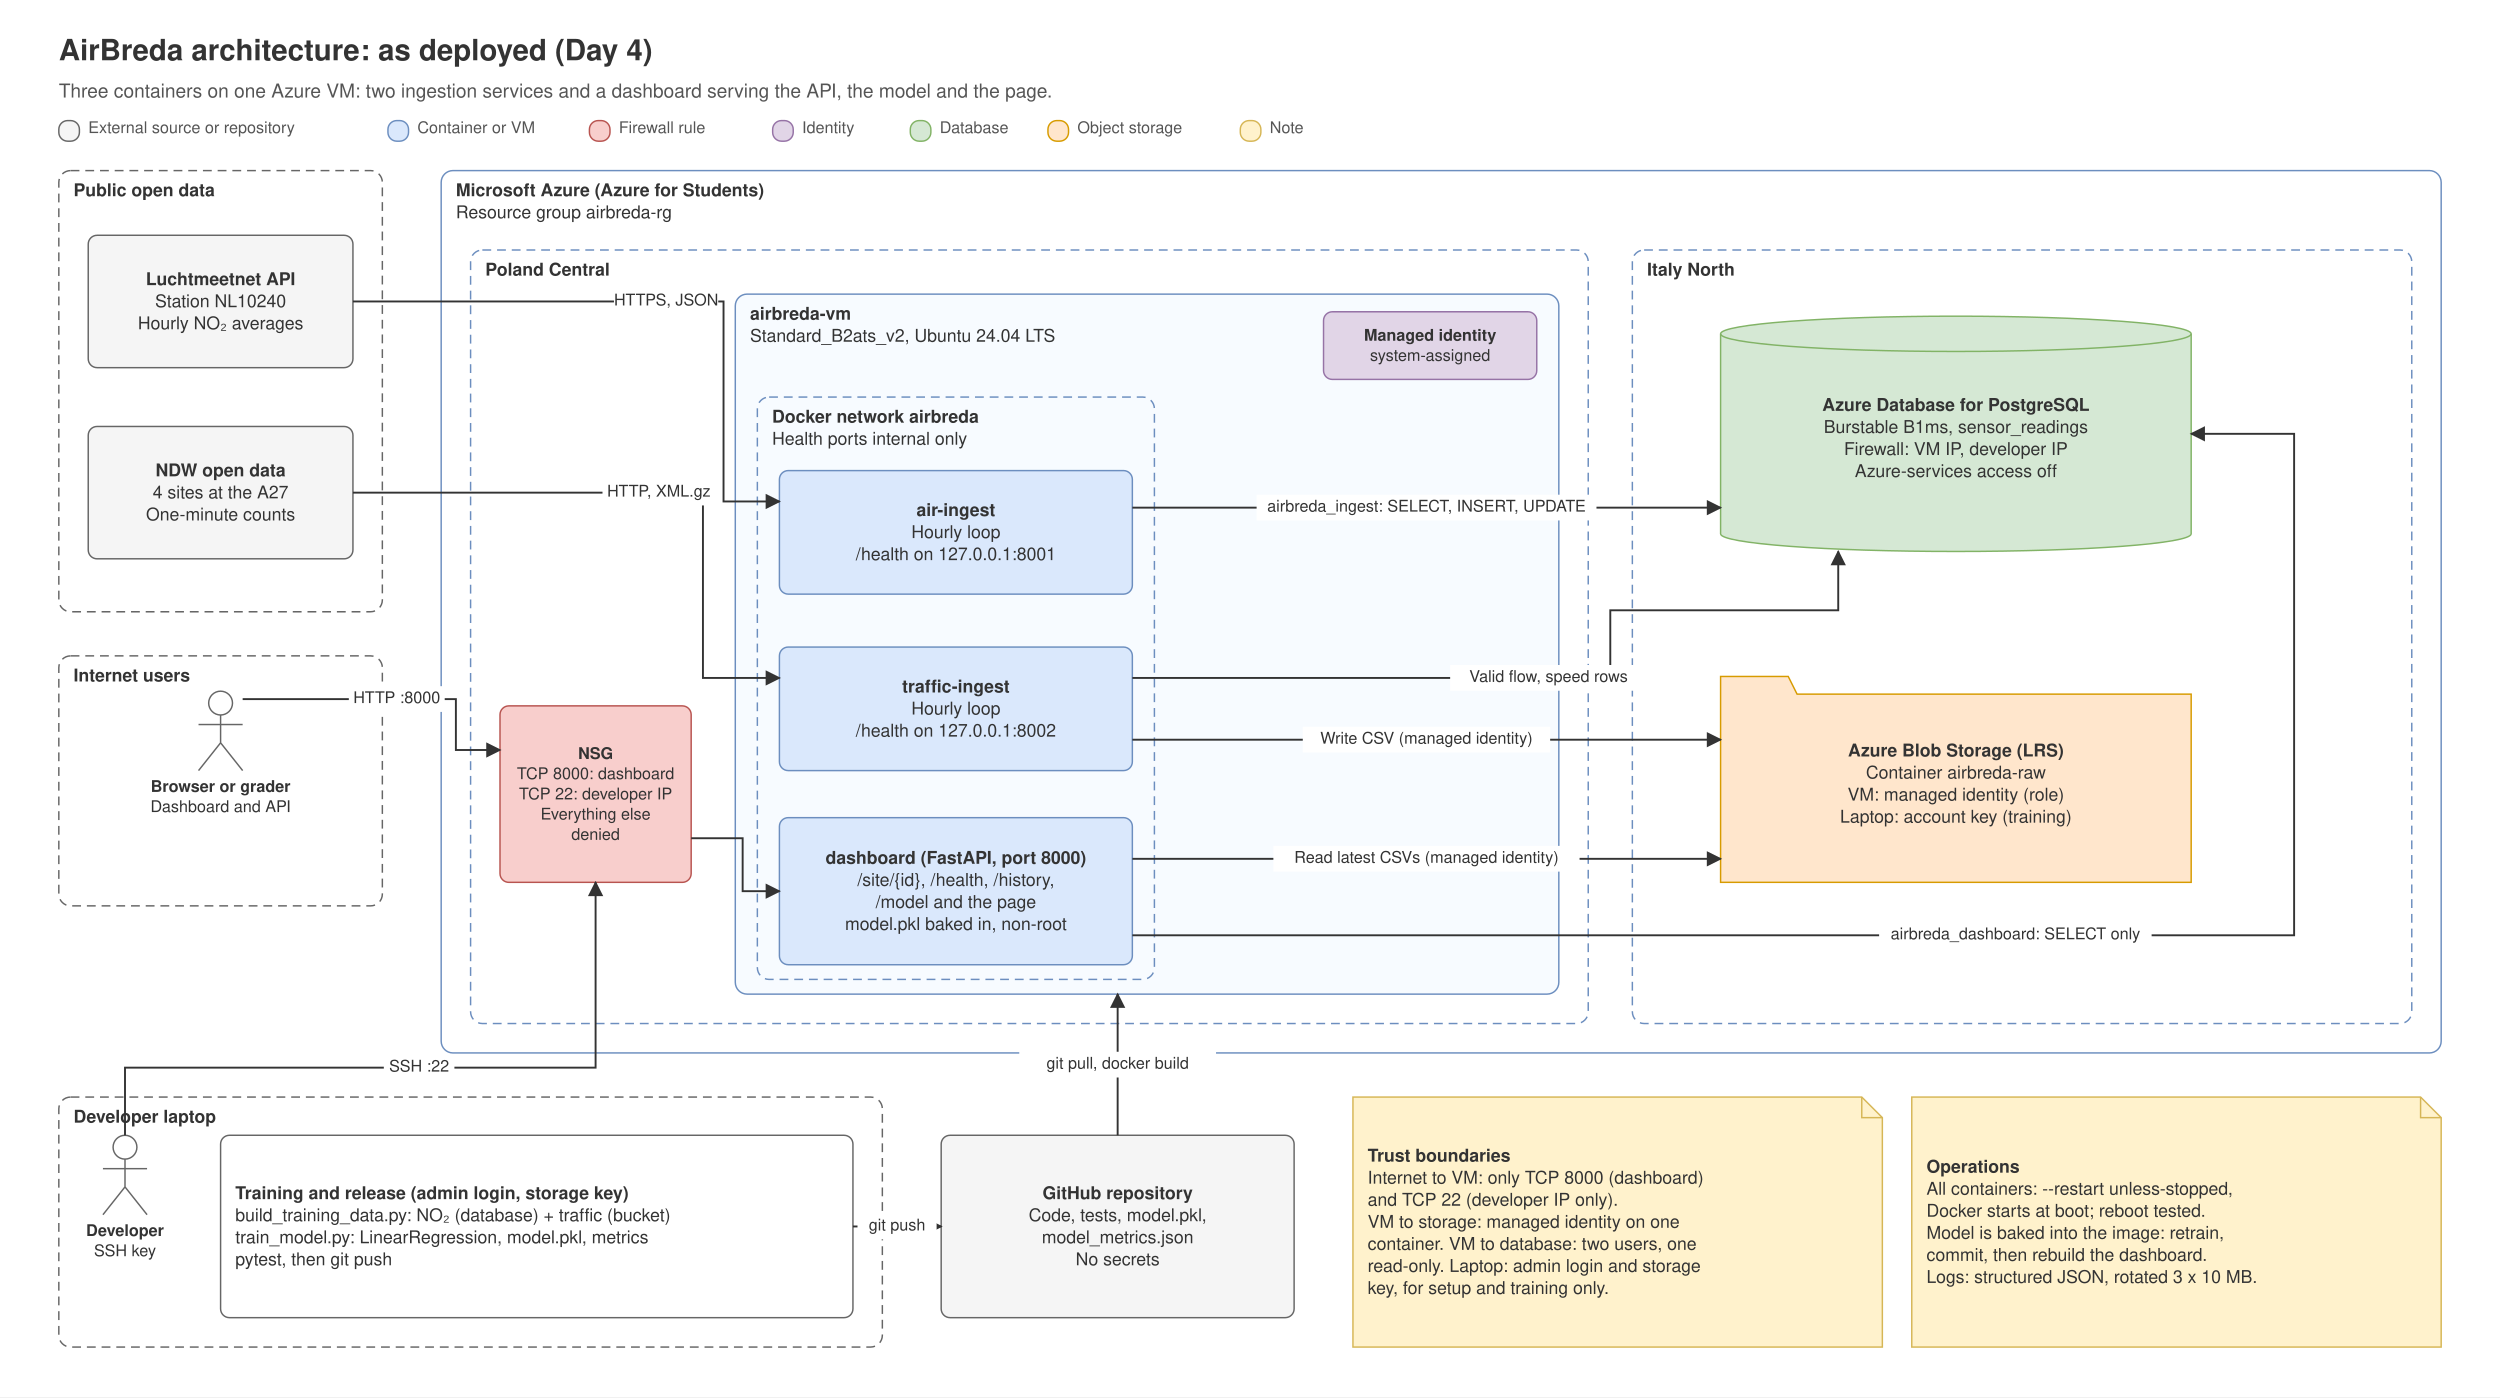
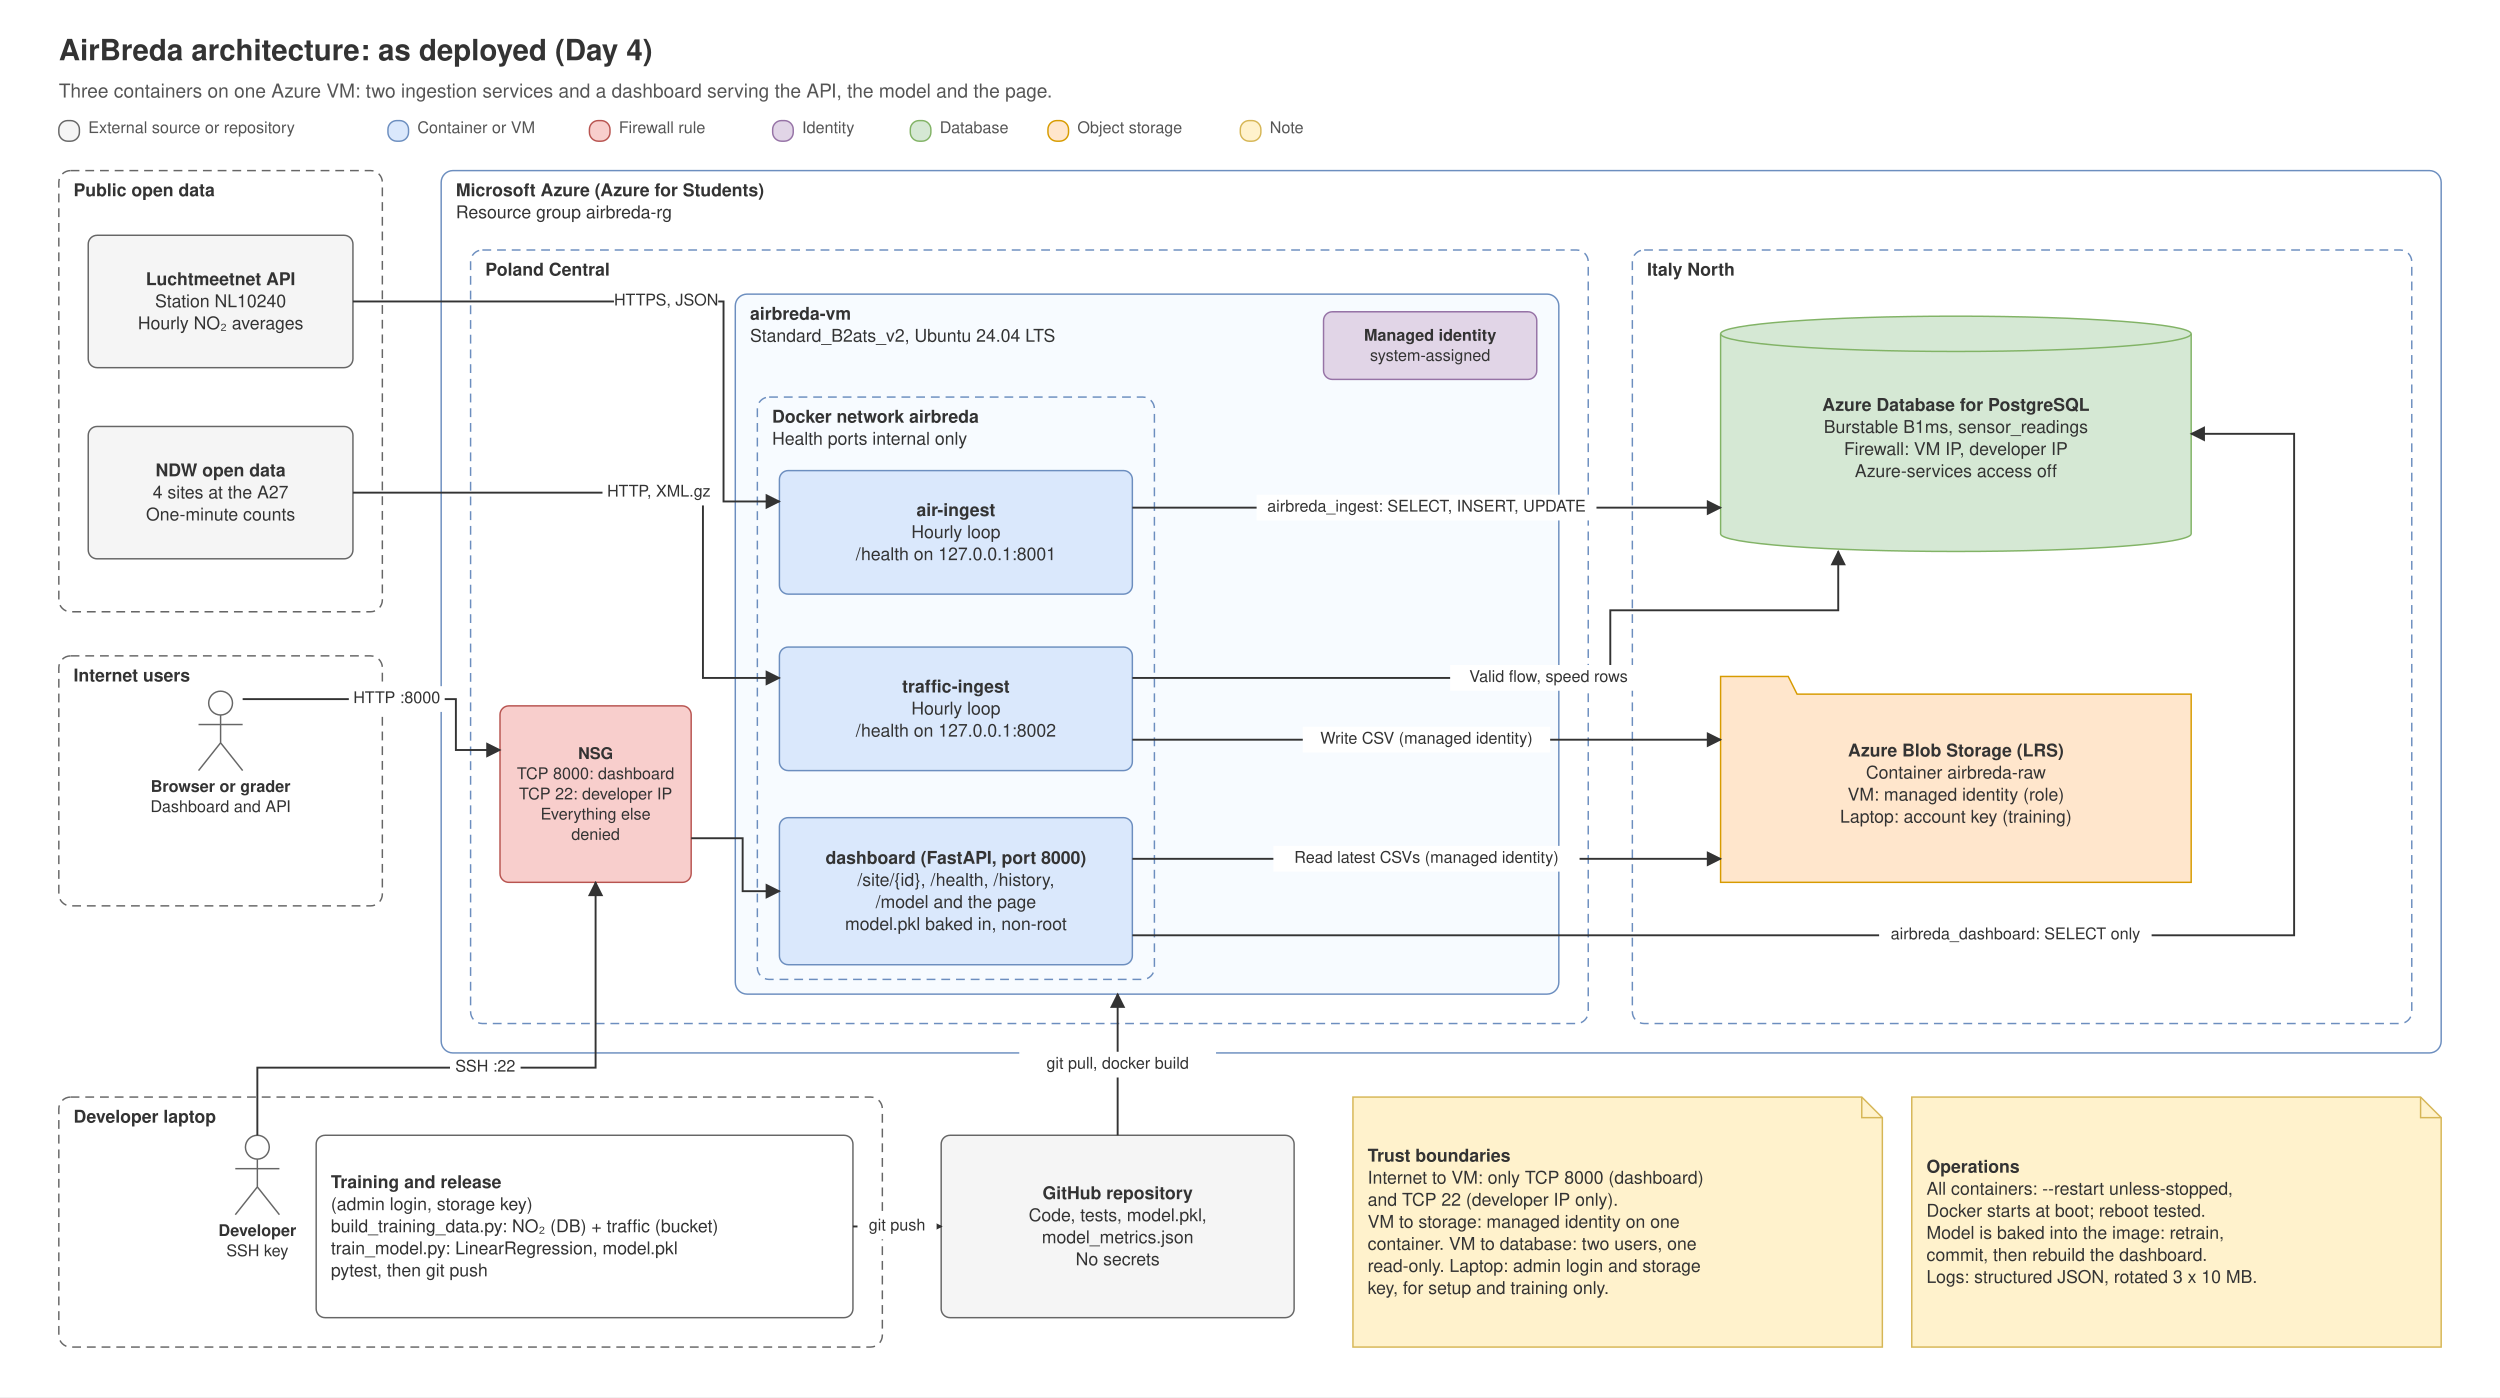
<svg xmlns="http://www.w3.org/2000/svg" viewBox="0 0 1700 950" width="1700" height="950">
  <defs>
    <marker id="arr" viewBox="0 0 10 10" refX="9" refY="5" markerWidth="8" markerHeight="8" orient="auto-start-reverse">
      <path d="M0,0 L10,5 L0,10 z" fill="context-stroke" />
    </marker>
  </defs>
  <rect width="1700" height="950" fill="#ffffff" />
  <text x="40" y="41.0" font-family="Helvetica, Arial, sans-serif" font-size="20" text-anchor="start" fill="#333333" font-weight="bold">AirBreda architecture: as deployed (Day 4)</text>
  <text x="40" y="66.3" font-family="Helvetica, Arial, sans-serif" font-size="13" text-anchor="start" fill="#555555">Three containers on one Azure VM: two ingestion services and a dashboard serving the API, the model and the page.</text>
  <rect x="40" y="82" width="14" height="14" rx="6" fill="#f5f5f5" stroke="#666666" stroke-width="1" />
  <text x="47.0" y="92.9" font-family="Helvetica, Arial, sans-serif" font-size="12" text-anchor="middle" fill="#333333" />
  <text x="60" y="90.5" font-family="Helvetica, Arial, sans-serif" font-size="11" text-anchor="start" fill="#555555">External source or repository</text>
  <rect x="263.8" y="82" width="14" height="14" rx="6" fill="#dae8fc" stroke="#6c8ebf" stroke-width="1" />
  <text x="270.8" y="92.9" font-family="Helvetica, Arial, sans-serif" font-size="12" text-anchor="middle" fill="#333333" />
  <text x="283.8" y="90.5" font-family="Helvetica, Arial, sans-serif" font-size="11" text-anchor="start" fill="#555555">Container or VM</text>
  <rect x="400.8" y="82" width="14" height="14" rx="6" fill="#f8cecc" stroke="#b85450" stroke-width="1" />
  <text x="407.8" y="92.9" font-family="Helvetica, Arial, sans-serif" font-size="12" text-anchor="middle" fill="#333333" />
  <text x="420.8" y="90.5" font-family="Helvetica, Arial, sans-serif" font-size="11" text-anchor="start" fill="#555555">Firewall rule</text>
  <rect x="525.4" y="82" width="14" height="14" rx="6" fill="#e1d5e7" stroke="#9673a6" stroke-width="1" />
  <text x="532.4" y="92.9" font-family="Helvetica, Arial, sans-serif" font-size="12" text-anchor="middle" fill="#333333" />
  <text x="545.4" y="90.5" font-family="Helvetica, Arial, sans-serif" font-size="11" text-anchor="start" fill="#555555">Identity</text>
  <rect x="619.0" y="82" width="14" height="14" rx="6" fill="#d5e8d4" stroke="#82b366" stroke-width="1" />
  <text x="626.0" y="92.9" font-family="Helvetica, Arial, sans-serif" font-size="12" text-anchor="middle" fill="#333333" />
  <text x="639.0" y="90.5" font-family="Helvetica, Arial, sans-serif" font-size="11" text-anchor="start" fill="#555555">Database</text>
  <rect x="712.6" y="82" width="14" height="14" rx="6" fill="#ffe6cc" stroke="#d79b00" stroke-width="1" />
  <text x="719.6" y="92.9" font-family="Helvetica, Arial, sans-serif" font-size="12" text-anchor="middle" fill="#333333" />
  <text x="732.6" y="90.5" font-family="Helvetica, Arial, sans-serif" font-size="11" text-anchor="start" fill="#555555">Object storage</text>
  <rect x="843.4" y="82" width="14" height="14" rx="6" fill="#fff2cc" stroke="#d6b656" stroke-width="1" />
  <text x="850.4" y="92.9" font-family="Helvetica, Arial, sans-serif" font-size="12" text-anchor="middle" fill="#333333" />
  <text x="863.4" y="90.5" font-family="Helvetica, Arial, sans-serif" font-size="11" text-anchor="start" fill="#555555">Note</text>
  <rect x="40" y="116" width="220" height="300" rx="8" fill="none" stroke="#666666" stroke-width="1" stroke-dasharray="6 4" />
  <text x="50" y="133.4" font-family="Helvetica, Arial, sans-serif" font-size="12" text-anchor="start" fill="#333333" font-weight="bold">Public open data</text>
  <rect x="60" y="160" width="180" height="90" rx="6" fill="#f5f5f5" stroke="#666666" stroke-width="1" />
  <text x="150.0" y="193.9" font-family="Helvetica, Arial, sans-serif" font-size="12" text-anchor="middle" fill="#333333" font-weight="bold">Luchtmeetnet API</text>
  <text x="150.0" y="208.9" font-family="Helvetica, Arial, sans-serif" font-size="12" text-anchor="middle" fill="#333333">Station NL10240</text>
  <text x="150.0" y="223.9" font-family="Helvetica, Arial, sans-serif" font-size="12" text-anchor="middle" fill="#333333">Hourly NO₂ averages</text>
  <rect x="60" y="290" width="180" height="90" rx="6" fill="#f5f5f5" stroke="#666666" stroke-width="1" />
  <text x="150.0" y="323.9" font-family="Helvetica, Arial, sans-serif" font-size="12" text-anchor="middle" fill="#333333" font-weight="bold">NDW open data</text>
  <text x="150.0" y="338.9" font-family="Helvetica, Arial, sans-serif" font-size="12" text-anchor="middle" fill="#333333">4 sites at the A27</text>
  <text x="150.0" y="353.9" font-family="Helvetica, Arial, sans-serif" font-size="12" text-anchor="middle" fill="#333333">One-minute counts</text>
  <rect x="40" y="446" width="220" height="170" rx="8" fill="none" stroke="#666666" stroke-width="1" stroke-dasharray="6 4" />
  <text x="50" y="463.4" font-family="Helvetica, Arial, sans-serif" font-size="12" text-anchor="start" fill="#333333" font-weight="bold">Internet users</text>
  <circle cx="150.0" cy="478.1" r="8.1" fill="#ffffff" stroke="#666666" stroke-width="1" />
  <path d="M150.0,486.2 L150.0,505.1 M135,492.68 L165,492.68 M150.0,505.1 L135,524 M150.0,505.1 L165,524" fill="none" stroke="#666666" stroke-width="1" />
  <text x="150.0" y="538.5" font-family="Helvetica, Arial, sans-serif" font-size="11" text-anchor="middle" fill="#333333" font-weight="bold">Browser or grader</text>
  <text x="150.0" y="552.2" font-family="Helvetica, Arial, sans-serif" font-size="11" text-anchor="middle" fill="#333333">Dashboard and API</text>
  <rect x="300" y="116" width="1360" height="600" rx="8" fill="none" stroke="#6c8ebf" stroke-width="1" />
  <text x="310" y="133.4" font-family="Helvetica, Arial, sans-serif" font-size="12" text-anchor="start" fill="#333333" font-weight="bold">Microsoft Azure (Azure for Students)</text>
  <text x="310" y="148.4" font-family="Helvetica, Arial, sans-serif" font-size="12" text-anchor="start" fill="#333333">Resource group airbreda-rg</text>
  <rect x="320" y="170" width="760" height="526" rx="8" fill="none" stroke="#6c8ebf" stroke-width="1" stroke-dasharray="6 4" />
  <text x="330" y="187.4" font-family="Helvetica, Arial, sans-serif" font-size="12" text-anchor="start" fill="#333333" font-weight="bold">Poland Central</text>
  <rect x="340" y="480" width="130" height="120" rx="6" fill="#f8cecc" stroke="#b85450" stroke-width="1" />
  <text x="405.0" y="516.1" font-family="Helvetica, Arial, sans-serif" font-size="11" text-anchor="middle" fill="#333333" font-weight="bold">NSG</text>
  <text x="405.0" y="529.8" font-family="Helvetica, Arial, sans-serif" font-size="11" text-anchor="middle" fill="#333333">TCP 8000: dashboard</text>
  <text x="405.0" y="543.6" font-family="Helvetica, Arial, sans-serif" font-size="11" text-anchor="middle" fill="#333333">TCP 22: developer IP</text>
  <text x="405.0" y="557.3" font-family="Helvetica, Arial, sans-serif" font-size="11" text-anchor="middle" fill="#333333">Everything else</text>
  <text x="405.0" y="571.1" font-family="Helvetica, Arial, sans-serif" font-size="11" text-anchor="middle" fill="#333333">denied</text>
  <rect x="500" y="200" width="560" height="476" rx="8" fill="#f7fbff" stroke="#6c8ebf" stroke-width="1" />
  <text x="510" y="217.4" font-family="Helvetica, Arial, sans-serif" font-size="12" text-anchor="start" fill="#333333" font-weight="bold">airbreda-vm</text>
  <text x="510" y="232.4" font-family="Helvetica, Arial, sans-serif" font-size="12" text-anchor="start" fill="#333333">Standard_B2ats_v2, Ubuntu 24.04 LTS</text>
  <rect x="900" y="212" width="145" height="46" rx="6" fill="#e1d5e7" stroke="#9673a6" stroke-width="1" />
  <text x="972.5" y="231.7" font-family="Helvetica, Arial, sans-serif" font-size="11" text-anchor="middle" fill="#333333" font-weight="bold">Managed identity</text>
  <text x="972.5" y="245.4" font-family="Helvetica, Arial, sans-serif" font-size="11" text-anchor="middle" fill="#333333">system-assigned</text>
  <rect x="515" y="270" width="270" height="396" rx="8" fill="none" stroke="#6c8ebf" stroke-width="1" stroke-dasharray="6 4" />
  <text x="525" y="287.4" font-family="Helvetica, Arial, sans-serif" font-size="12" text-anchor="start" fill="#333333" font-weight="bold">Docker network airbreda</text>
  <text x="525" y="302.4" font-family="Helvetica, Arial, sans-serif" font-size="12" text-anchor="start" fill="#333333">Health ports internal only</text>
  <rect x="530" y="320" width="240" height="84" rx="6" fill="#dae8fc" stroke="#6c8ebf" stroke-width="1" />
  <text x="650.0" y="350.9" font-family="Helvetica, Arial, sans-serif" font-size="12" text-anchor="middle" fill="#333333" font-weight="bold">air-ingest</text>
  <text x="650.0" y="365.9" font-family="Helvetica, Arial, sans-serif" font-size="12" text-anchor="middle" fill="#333333">Hourly loop</text>
  <text x="650.0" y="380.9" font-family="Helvetica, Arial, sans-serif" font-size="12" text-anchor="middle" fill="#333333">/health on 127.0.0.1:8001</text>
  <rect x="530" y="440" width="240" height="84" rx="6" fill="#dae8fc" stroke="#6c8ebf" stroke-width="1" />
  <text x="650.0" y="470.9" font-family="Helvetica, Arial, sans-serif" font-size="12" text-anchor="middle" fill="#333333" font-weight="bold">traffic-ingest</text>
  <text x="650.0" y="485.9" font-family="Helvetica, Arial, sans-serif" font-size="12" text-anchor="middle" fill="#333333">Hourly loop</text>
  <text x="650.0" y="500.9" font-family="Helvetica, Arial, sans-serif" font-size="12" text-anchor="middle" fill="#333333">/health on 127.0.0.1:8002</text>
  <rect x="530" y="556" width="240" height="100" rx="6" fill="#dae8fc" stroke="#6c8ebf" stroke-width="1" />
  <text x="650.0" y="587.4" font-family="Helvetica, Arial, sans-serif" font-size="12" text-anchor="middle" fill="#333333" font-weight="bold">dashboard (FastAPI, port 8000)</text>
  <text x="650.0" y="602.4" font-family="Helvetica, Arial, sans-serif" font-size="12" text-anchor="middle" fill="#333333">/site/{id}, /health, /history,</text>
  <text x="650.0" y="617.4" font-family="Helvetica, Arial, sans-serif" font-size="12" text-anchor="middle" fill="#333333">/model and the page</text>
  <text x="650.0" y="632.4" font-family="Helvetica, Arial, sans-serif" font-size="12" text-anchor="middle" fill="#333333">model.pkl baked in, non-root</text>
  <rect x="1110" y="170" width="530" height="526" rx="8" fill="none" stroke="#6c8ebf" stroke-width="1" stroke-dasharray="6 4" />
  <text x="1120" y="187.4" font-family="Helvetica, Arial, sans-serif" font-size="12" text-anchor="start" fill="#333333" font-weight="bold">Italy North</text>
  <path d="M1170,227 A160.0,12 0 0 1 1490,227 L1490,363 A160.0,12 0 0 1 1170,363 Z" fill="#d5e8d4" stroke="#82b366" stroke-width="1" />
  <path d="M1170,227 A160.0,12 0 0 0 1490,227" fill="none" stroke="#82b366" stroke-width="1" />
  <text x="1330.0" y="279.4" font-family="Helvetica, Arial, sans-serif" font-size="12" text-anchor="middle" fill="#333333" font-weight="bold">Azure Database for PostgreSQL</text>
  <text x="1330.0" y="294.4" font-family="Helvetica, Arial, sans-serif" font-size="12" text-anchor="middle" fill="#333333">Burstable B1ms, sensor_readings</text>
  <text x="1330.0" y="309.4" font-family="Helvetica, Arial, sans-serif" font-size="12" text-anchor="middle" fill="#333333">Firewall: VM IP, developer IP</text>
  <text x="1330.0" y="324.4" font-family="Helvetica, Arial, sans-serif" font-size="12" text-anchor="middle" fill="#333333">Azure-services access off</text>
  <path d="M1170,472 L1170,460 L1216,460 L1222,472 L1490,472 L1490,600 L1170,600 Z" fill="#ffe6cc" stroke="#d79b00" stroke-width="1" />
  <text x="1330.0" y="514.4" font-family="Helvetica, Arial, sans-serif" font-size="12" text-anchor="middle" fill="#333333" font-weight="bold">Azure Blob Storage (LRS)</text>
  <text x="1330.0" y="529.4" font-family="Helvetica, Arial, sans-serif" font-size="12" text-anchor="middle" fill="#333333">Container airbreda-raw</text>
  <text x="1330.0" y="544.4" font-family="Helvetica, Arial, sans-serif" font-size="12" text-anchor="middle" fill="#333333">VM: managed identity (role)</text>
  <text x="1330.0" y="559.4" font-family="Helvetica, Arial, sans-serif" font-size="12" text-anchor="middle" fill="#333333">Laptop: account key (training)</text>
  <rect x="40" y="746" width="560" height="170" rx="8" fill="none" stroke="#666666" stroke-width="1" stroke-dasharray="6 4" />
  <text x="50" y="763.4" font-family="Helvetica, Arial, sans-serif" font-size="12" text-anchor="start" fill="#333333" font-weight="bold">Developer laptop</text>
-   <circle cx="85.0" cy="780.1" r="8.1" fill="#ffffff" stroke="#666666" stroke-width="1" />
-   <path d="M85.0,788.2 L85.0,807.1 M70,794.68 L100,794.68 M85.0,807.1 L70,826 M85.0,807.1 L100,826" fill="none" stroke="#666666" stroke-width="1" />
-   <text x="85.0" y="840.5" font-family="Helvetica, Arial, sans-serif" font-size="11" text-anchor="middle" fill="#333333" font-weight="bold">Developer</text>
-   <text x="85.0" y="854.2" font-family="Helvetica, Arial, sans-serif" font-size="11" text-anchor="middle" fill="#333333">SSH key</text>
-   <rect x="150" y="772" width="430" height="124" rx="6" fill="#ffffff" stroke="#666666" stroke-width="1" />
-   <text x="160" y="815.4" font-family="Helvetica, Arial, sans-serif" font-size="12" text-anchor="start" fill="#333333" font-weight="bold">Training and release (admin login, storage key)</text>
-   <text x="160" y="830.4" font-family="Helvetica, Arial, sans-serif" font-size="12" text-anchor="start" fill="#333333">build_training_data.py: NO₂ (database) + traffic (bucket)</text>
-   <text x="160" y="845.4" font-family="Helvetica, Arial, sans-serif" font-size="12" text-anchor="start" fill="#333333">train_model.py: LinearRegression, model.pkl, metrics</text>
-   <text x="160" y="860.4" font-family="Helvetica, Arial, sans-serif" font-size="12" text-anchor="start" fill="#333333">pytest, then git push</text>
+   <circle cx="175.0" cy="780.1" r="8.1" fill="#ffffff" stroke="#666666" stroke-width="1" />
+   <path d="M175.0,788.2 L175.0,807.1 M160,794.68 L190,794.68 M175.0,807.1 L160,826 M175.0,807.1 L190,826" fill="none" stroke="#666666" stroke-width="1" />
+   <text x="175.0" y="840.5" font-family="Helvetica, Arial, sans-serif" font-size="11" text-anchor="middle" fill="#333333" font-weight="bold">Developer</text>
+   <text x="175.0" y="854.2" font-family="Helvetica, Arial, sans-serif" font-size="11" text-anchor="middle" fill="#333333">SSH key</text>
+   <rect x="215" y="772" width="365" height="124" rx="6" fill="#ffffff" stroke="#666666" stroke-width="1" />
+   <text x="225" y="807.9" font-family="Helvetica, Arial, sans-serif" font-size="12" text-anchor="start" fill="#333333" font-weight="bold">Training and release</text>
+   <text x="225" y="822.9" font-family="Helvetica, Arial, sans-serif" font-size="12" text-anchor="start" fill="#333333">(admin login, storage key)</text>
+   <text x="225" y="837.9" font-family="Helvetica, Arial, sans-serif" font-size="12" text-anchor="start" fill="#333333">build_training_data.py: NO₂ (DB) + traffic (bucket)</text>
+   <text x="225" y="852.9" font-family="Helvetica, Arial, sans-serif" font-size="12" text-anchor="start" fill="#333333">train_model.py: LinearRegression, model.pkl</text>
+   <text x="225" y="867.9" font-family="Helvetica, Arial, sans-serif" font-size="12" text-anchor="start" fill="#333333">pytest, then git push</text>
  <rect x="640" y="772" width="240" height="124" rx="6" fill="#f5f5f5" stroke="#666666" stroke-width="1" />
  <text x="760.0" y="815.4" font-family="Helvetica, Arial, sans-serif" font-size="12" text-anchor="middle" fill="#333333" font-weight="bold">GitHub repository</text>
  <text x="760.0" y="830.4" font-family="Helvetica, Arial, sans-serif" font-size="12" text-anchor="middle" fill="#333333">Code, tests, model.pkl,</text>
  <text x="760.0" y="845.4" font-family="Helvetica, Arial, sans-serif" font-size="12" text-anchor="middle" fill="#333333">model_metrics.json</text>
  <text x="760.0" y="860.4" font-family="Helvetica, Arial, sans-serif" font-size="12" text-anchor="middle" fill="#333333">No secrets</text>
  <path d="M920,746 L1266,746 L1280,760 L1280,916 L920,916 Z" fill="#fff2cc" stroke="#d6b656" stroke-width="1" />
  <path d="M1266,746 L1266,760 L1280,760" fill="none" stroke="#d6b656" stroke-width="1" />
  <text x="930" y="789.9" font-family="Helvetica, Arial, sans-serif" font-size="12" text-anchor="start" fill="#333333" font-weight="bold">Trust boundaries</text>
  <text x="930" y="804.9" font-family="Helvetica, Arial, sans-serif" font-size="12" text-anchor="start" fill="#333333">Internet to VM: only TCP 8000 (dashboard)</text>
  <text x="930" y="819.9" font-family="Helvetica, Arial, sans-serif" font-size="12" text-anchor="start" fill="#333333">and TCP 22 (developer IP only).</text>
  <text x="930" y="834.9" font-family="Helvetica, Arial, sans-serif" font-size="12" text-anchor="start" fill="#333333">VM to storage: managed identity on one</text>
  <text x="930" y="849.9" font-family="Helvetica, Arial, sans-serif" font-size="12" text-anchor="start" fill="#333333">container. VM to database: two users, one</text>
  <text x="930" y="864.9" font-family="Helvetica, Arial, sans-serif" font-size="12" text-anchor="start" fill="#333333">read-only. Laptop: admin login and storage</text>
  <text x="930" y="879.9" font-family="Helvetica, Arial, sans-serif" font-size="12" text-anchor="start" fill="#333333">key, for setup and training only.</text>
  <path d="M1300,746 L1646,746 L1660,760 L1660,916 L1300,916 Z" fill="#fff2cc" stroke="#d6b656" stroke-width="1" />
  <path d="M1646,746 L1646,760 L1660,760" fill="none" stroke="#d6b656" stroke-width="1" />
  <text x="1310" y="797.4" font-family="Helvetica, Arial, sans-serif" font-size="12" text-anchor="start" fill="#333333" font-weight="bold">Operations</text>
  <text x="1310" y="812.4" font-family="Helvetica, Arial, sans-serif" font-size="12" text-anchor="start" fill="#333333">All containers: --restart unless-stopped,</text>
  <text x="1310" y="827.4" font-family="Helvetica, Arial, sans-serif" font-size="12" text-anchor="start" fill="#333333">Docker starts at boot; reboot tested.</text>
  <text x="1310" y="842.4" font-family="Helvetica, Arial, sans-serif" font-size="12" text-anchor="start" fill="#333333">Model is baked into the image: retrain,</text>
  <text x="1310" y="857.4" font-family="Helvetica, Arial, sans-serif" font-size="12" text-anchor="start" fill="#333333">commit, then rebuild the dashboard.</text>
  <text x="1310" y="872.4" font-family="Helvetica, Arial, sans-serif" font-size="12" text-anchor="start" fill="#333333">Logs: structured JSON, rotated 3 x 10 MB.</text>
  <path d="M240,205.0 L492,205 L492,341 L530,341.0" fill="none" stroke="#333333" stroke-width="1.3" marker-end="url(#arr)" />
  <rect x="417.5" y="196.2" width="70.9" height="17.5" fill="#ffffff" />
  <text x="453.0" y="207.7" font-family="Helvetica, Arial, sans-serif" font-size="11" text-anchor="middle" fill="#333333">HTTPS, JSON</text>
  <path d="M240,335.0 L478,335 L478,461 L530,461.0" fill="none" stroke="#333333" stroke-width="1.3" marker-end="url(#arr)" />
  <rect x="409.7" y="326.2" width="76.6" height="17.5" fill="#ffffff" />
  <text x="448.0" y="337.7" font-family="Helvetica, Arial, sans-serif" font-size="11" text-anchor="middle" fill="#333333">HTTP, XML.gz</text>
  <path d="M165,475.4 L310,475.4 L310,510 L340,510.0" fill="none" stroke="#333333" stroke-width="1.3" marker-end="url(#arr)" />
  <rect x="237.2" y="466.6" width="65.2" height="17.5" fill="#ffffff" />
  <text x="269.8" y="478.1" font-family="Helvetica, Arial, sans-serif" font-size="11" text-anchor="middle" fill="#333333">HTTP :8000</text>
  <path d="M470,570.0 L505,570 L505,606 L530,606.0" fill="none" stroke="#333333" stroke-width="1.3" marker-end="url(#arr)" />
  <path d="M770,345.2 L1170,345.2" fill="none" stroke="#333333" stroke-width="1.3" marker-end="url(#arr)" />
  <rect x="854.5" y="336.4" width="231.1" height="17.5" fill="#ffffff" />
  <text x="970.0" y="347.9" font-family="Helvetica, Arial, sans-serif" font-size="11" text-anchor="middle" fill="#333333">airbreda_ingest: SELECT, INSERT, UPDATE</text>
  <path d="M770,461.0 L1095,461 L1095,415 L1250,415 L1250.0,375" fill="none" stroke="#333333" stroke-width="1.3" marker-end="url(#arr)" />
  <rect x="986.1" y="452.2" width="133.8" height="17.5" fill="#ffffff" />
  <text x="1053.0" y="463.7" font-family="Helvetica, Arial, sans-serif" font-size="11" text-anchor="middle" fill="#333333">Valid flow, speed rows</text>
  <path d="M770,503.0 L1170,503.0" fill="none" stroke="#333333" stroke-width="1.3" marker-end="url(#arr)" />
  <rect x="885.9" y="494.2" width="168.2" height="17.5" fill="#ffffff" />
  <text x="970.0" y="505.7" font-family="Helvetica, Arial, sans-serif" font-size="11" text-anchor="middle" fill="#333333">Write CSV (managed identity)</text>
  <path d="M770,584.0 L1170,584.0" fill="none" stroke="#333333" stroke-width="1.3" marker-end="url(#arr)" />
  <rect x="865.9" y="575.2" width="208.2" height="17.5" fill="#ffffff" />
  <text x="970.0" y="586.7" font-family="Helvetica, Arial, sans-serif" font-size="11" text-anchor="middle" fill="#333333">Read latest CSVs (managed identity)</text>
  <path d="M770,636.0 L1560,636 L1560,295 L1490,295.0" fill="none" stroke="#333333" stroke-width="1.3" marker-end="url(#arr)" />
  <rect x="1277.8" y="627.2" width="185.3" height="17.5" fill="#ffffff" />
  <text x="1370.5" y="638.7" font-family="Helvetica, Arial, sans-serif" font-size="11" text-anchor="middle" fill="#333333">airbreda_dashboard: SELECT only</text>
  <path d="M580,834.0 L640,834.0" fill="none" stroke="#333333" stroke-width="1.3" marker-end="url(#arr)" />
  <rect x="583.1" y="825.2" width="53.8" height="17.5" fill="#ffffff" />
  <text x="610.0" y="836.7" font-family="Helvetica, Arial, sans-serif" font-size="11" text-anchor="middle" fill="#333333">git push</text>
  <path d="M760.0,772 L760.0,676" fill="none" stroke="#333333" stroke-width="1.3" marker-end="url(#arr)" />
  <rect x="693.1" y="715.2" width="133.8" height="17.5" fill="#ffffff" />
  <text x="760.0" y="726.7" font-family="Helvetica, Arial, sans-serif" font-size="11" text-anchor="middle" fill="#333333">git pull, docker build</text>
-   <path d="M85.0,772 L85,726 L405,726 L405.0,600" fill="none" stroke="#333333" stroke-width="1.3" marker-end="url(#arr)" />
-   <rect x="261.0" y="717.2" width="48.0" height="17.5" fill="#ffffff" />
-   <text x="285.0" y="728.7" font-family="Helvetica, Arial, sans-serif" font-size="11" text-anchor="middle" fill="#333333">SSH :22</text>
+   <path d="M175.0,772 L175,726 L405,726 L405.0,600" fill="none" stroke="#333333" stroke-width="1.3" marker-end="url(#arr)" />
+   <rect x="306.0" y="717.2" width="48.0" height="17.5" fill="#ffffff" />
+   <text x="330.0" y="728.7" font-family="Helvetica, Arial, sans-serif" font-size="11" text-anchor="middle" fill="#333333">SSH :22</text>
</svg>
